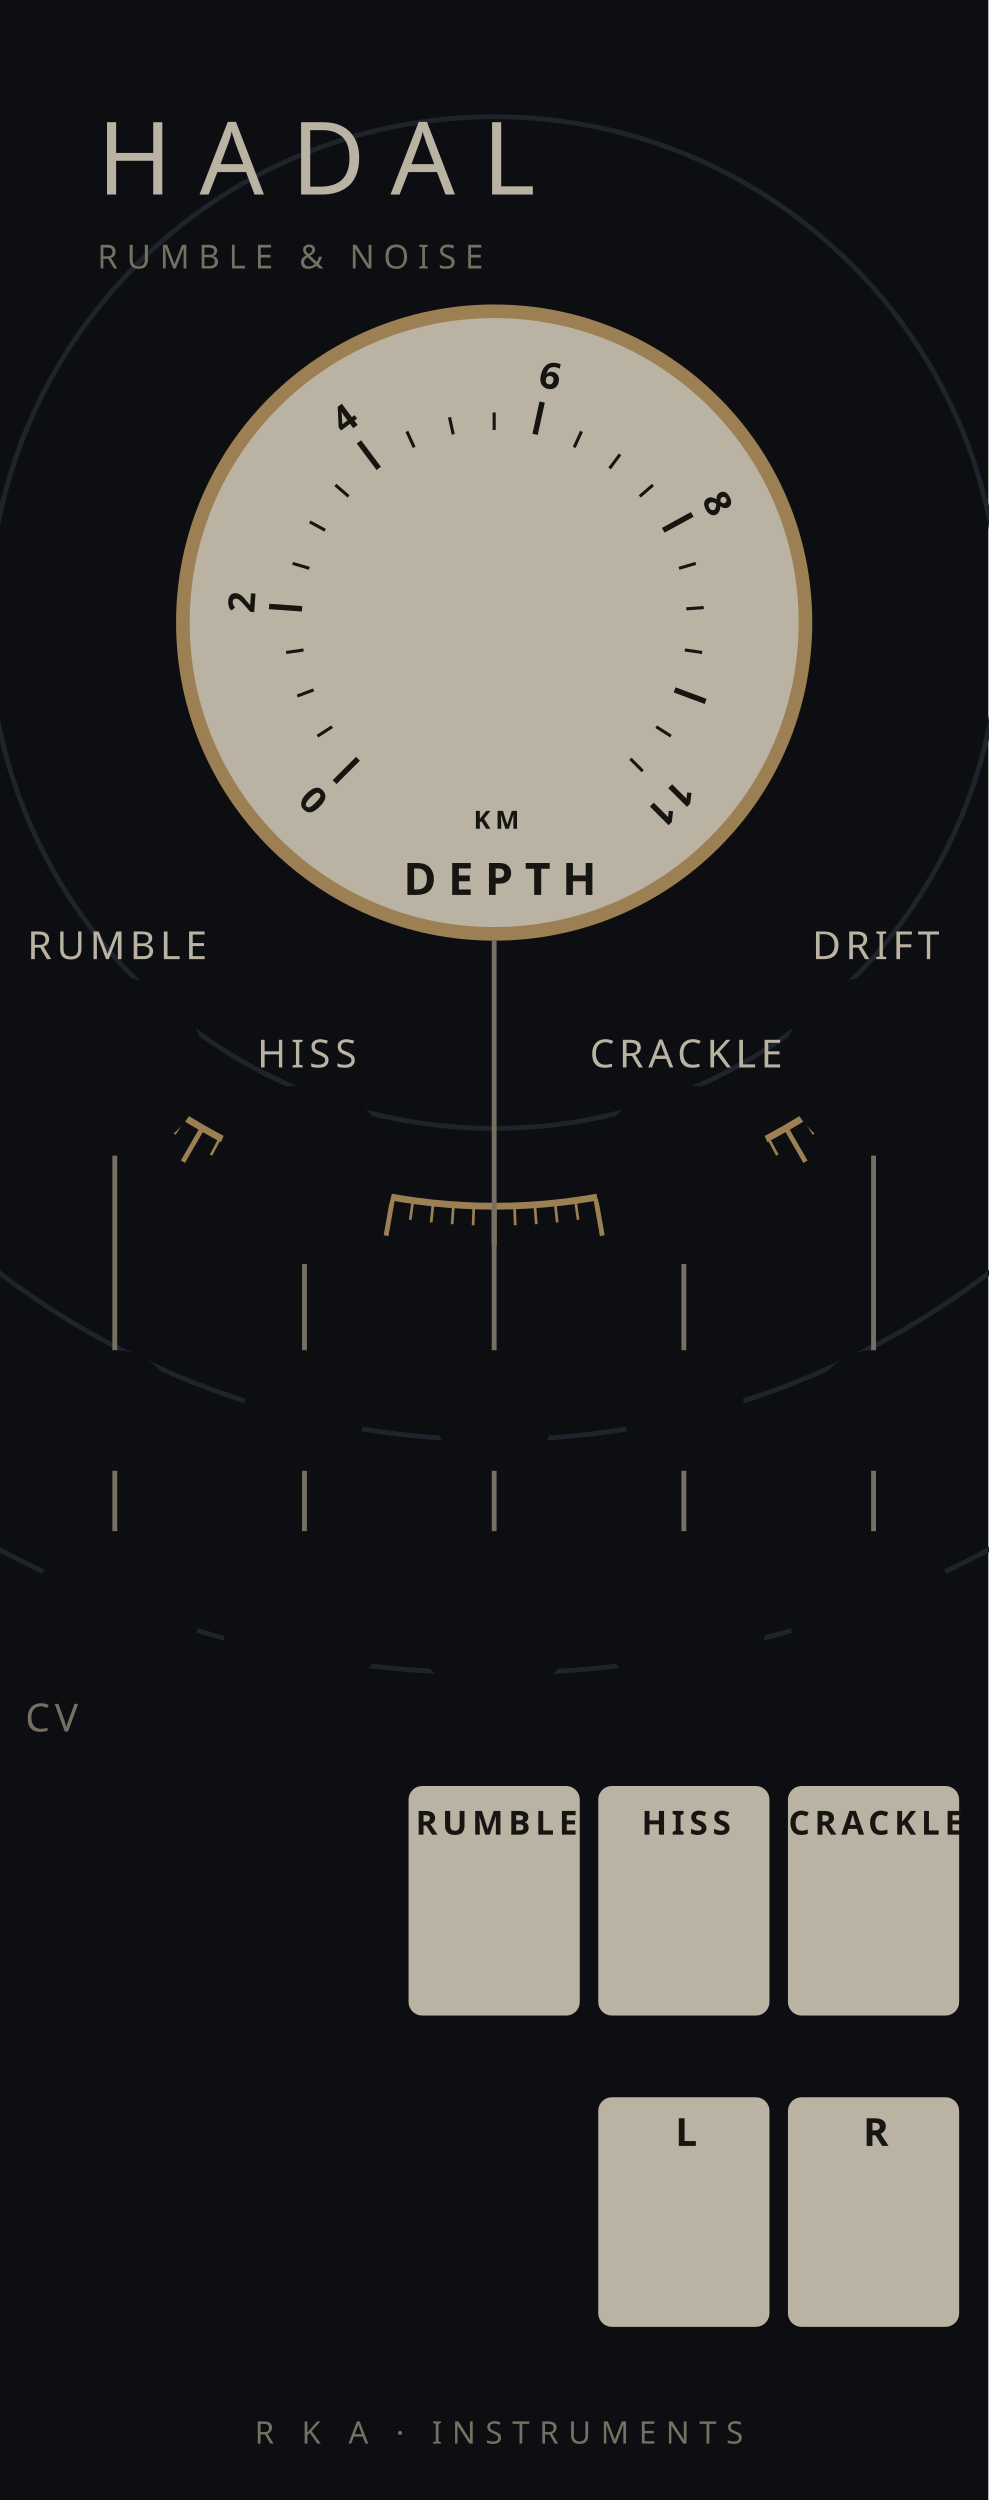
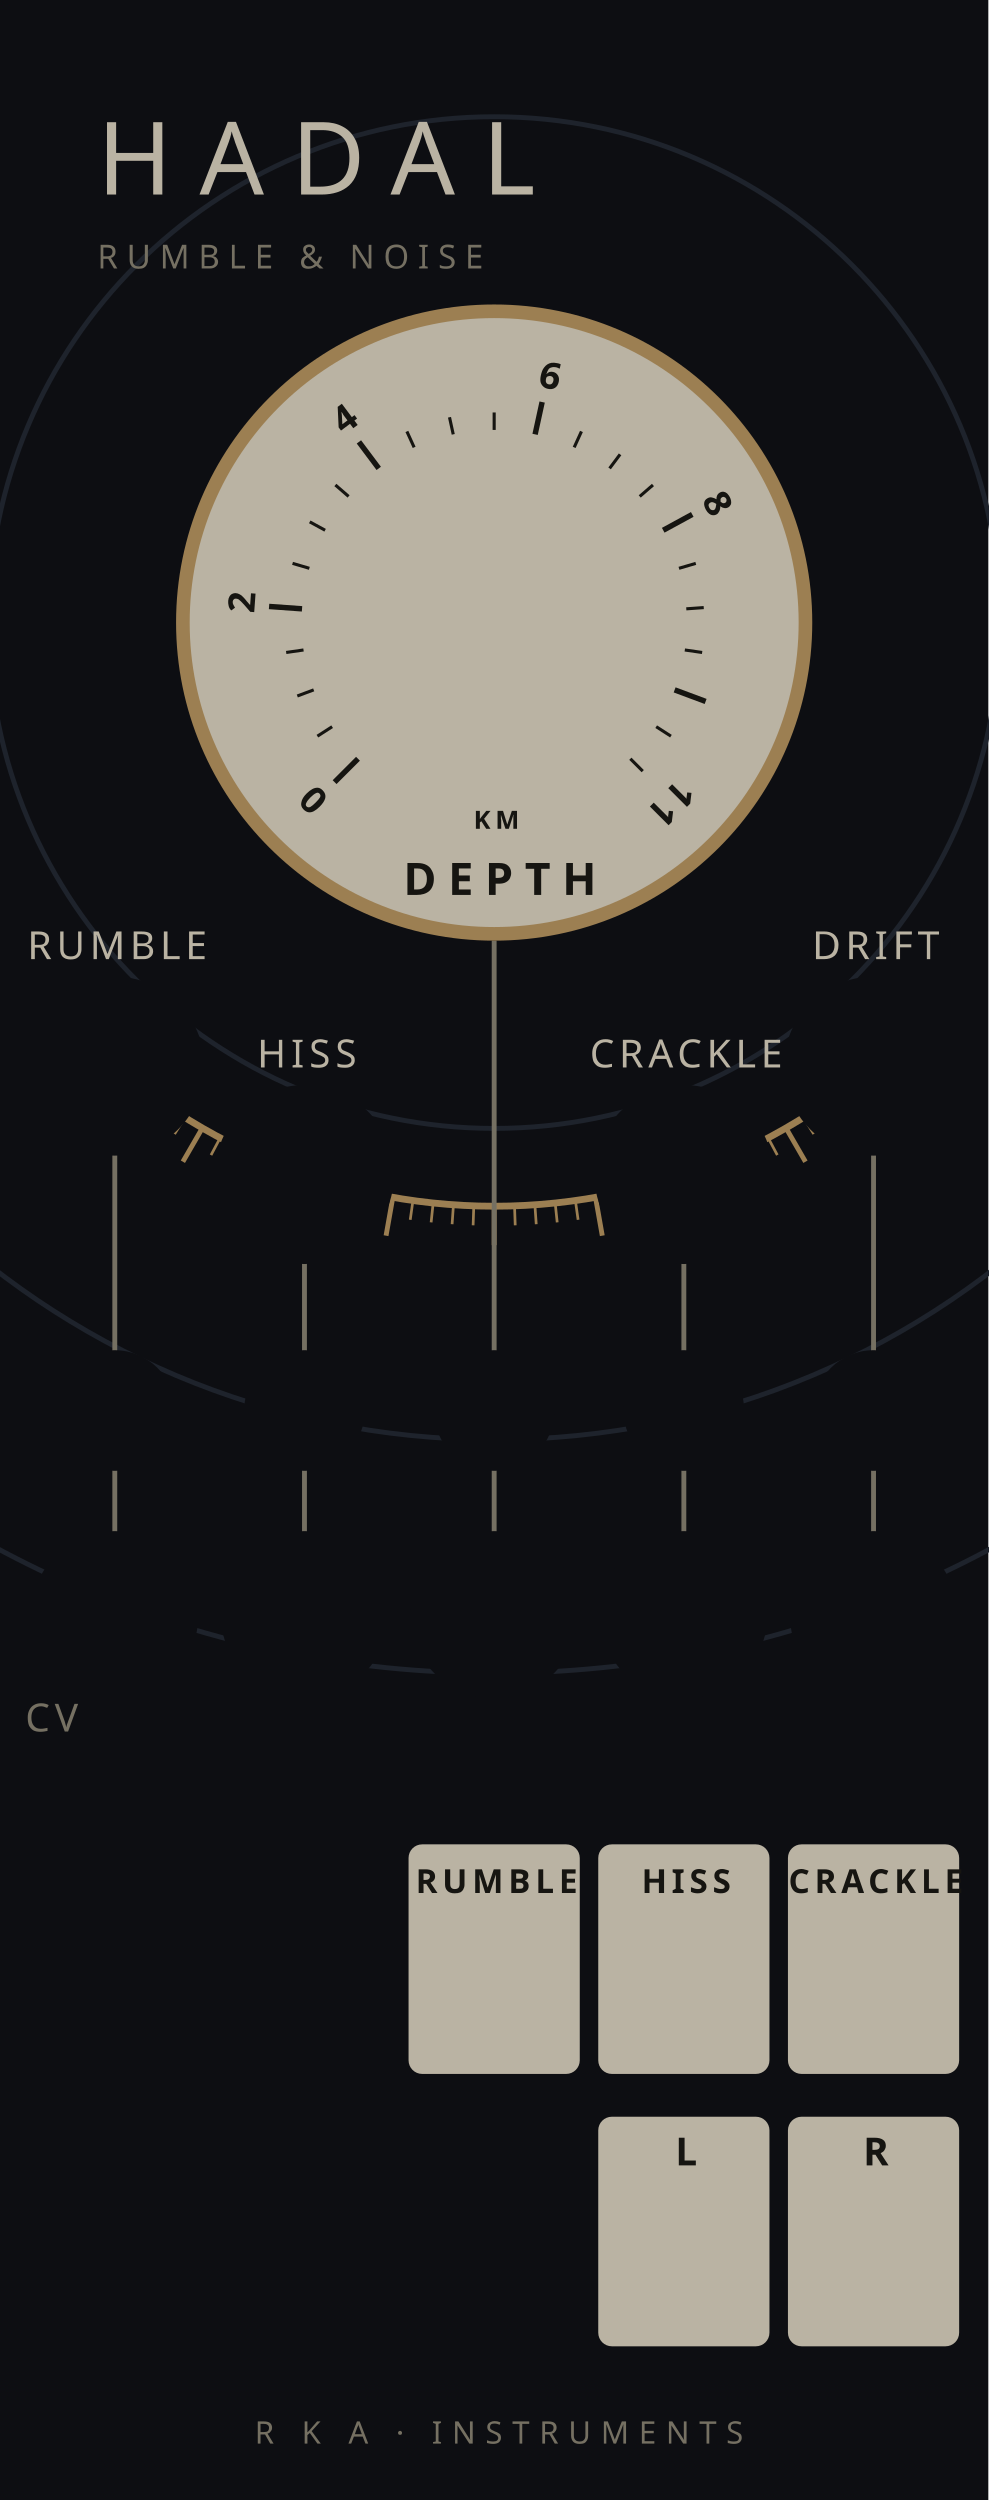
<svg xmlns="http://www.w3.org/2000/svg" width="50.80mm" height="128.5mm" viewBox="0 0 50.80 128.5">
  <rect width="50.80" height="128.5" fill="#0d0e12" />
  <circle cx="25.4" cy="32" r="26" fill="none" stroke="#1e232c" stroke-width="0.25" />
  <circle cx="25.4" cy="32" r="42" fill="none" stroke="#1e232c" stroke-width="0.25" />
  <circle cx="25.4" cy="32" r="54" fill="none" stroke="#1e232c" stroke-width="0.25" />
  <path d="M3.106 52.074A30 30 0 0 0 47.694 52.074" fill="none" stroke="#9c7f52" stroke-width="0.35" />
  <path d="M3.106 52.074L2.363 52.743 M3.82 52.84L3.1 53.534 M4.56 53.58L3.866 54.3 M5.326 54.294L4.657 55.037 M6.93 55.64L6.314 56.428 M7.766 56.271L7.179 57.08 M8.624 56.871L8.065 57.7 M9.502 57.441L8.973 58.289 M11.316 58.488L10.846 59.371 M12.249 58.964L11.81 59.863 M13.198 59.406L12.791 60.32 M14.162 59.816L13.787 60.743 M16.129 60.532L15.82 61.483 M17.131 60.838L16.855 61.799 M18.142 61.109L17.9 62.079 M19.163 61.344L18.955 62.323 M21.225 61.708L21.086 62.698 M22.264 61.836L22.16 62.83 M23.307 61.927L23.238 62.924 M24.353 61.982L24.318 62.981 M26.447 61.982L26.482 62.981 M27.493 61.927L27.562 62.924 M28.536 61.836L28.64 62.83 M29.575 61.708L29.714 62.698 M31.637 61.344L31.845 62.323 M32.658 61.109L32.9 62.079 M33.669 60.838L33.945 61.799 M34.671 60.532L34.98 61.483 M36.638 59.816L37.013 60.743 M37.602 59.406L38.009 60.32 M38.551 58.964L38.99 59.863 M39.484 58.488L39.954 59.371 M41.298 57.441L41.827 58.289 M42.176 56.871L42.735 57.7 M43.034 56.271L43.621 57.08 M43.87 55.64L44.486 56.428 M45.474 54.294L46.143 55.037 M46.24 53.58L46.934 54.3 M46.98 52.84L47.7 53.534 M47.694 52.074L48.437 52.743" fill="none" stroke="#9c7f52" stroke-width="0.14" />
  <path d="M6.116 54.981L4.831 56.513 M10.4 57.981L9.4 59.713 M15.139 60.191L14.455 62.07 M20.191 61.544L19.843 63.514 M25.4 62L25.4 64 M30.609 61.544L30.957 63.514 M35.661 60.191L36.345 62.07 M40.4 57.981L41.4 59.713 M44.684 54.981L45.969 56.513" fill="none" stroke="#9c7f52" stroke-width="0.25" />
  <path d="M5.9 79L5.9 72.5L5.9 59.1" fill="none" stroke="#757062" stroke-width="0.25" stroke-linejoin="round" />
  <path d="M15.65 79L15.65 72.5L15.65 64.67" fill="none" stroke="#757062" stroke-width="0.25" stroke-linejoin="round" />
  <path d="M25.4 79L25.4 72.5L25.4 48.35" fill="none" stroke="#757062" stroke-width="0.25" stroke-linejoin="round" />
  <path d="M35.15 79L35.15 72.5L35.15 64.67" fill="none" stroke="#757062" stroke-width="0.25" stroke-linejoin="round" />
  <path d="M44.9 79L44.9 72.5L44.9 59.1" fill="none" stroke="#757062" stroke-width="0.25" stroke-linejoin="round" />
  <circle cx="5.9" cy="54.8" r="4.6" fill="#0d0e12" />
  <circle cx="15.65" cy="60.37" r="4.6" fill="#0d0e12" />
  <circle cx="35.15" cy="60.37" r="4.6" fill="#0d0e12" />
  <circle cx="44.9" cy="54.8" r="4.6" fill="#0d0e12" />
  <circle cx="5.9" cy="72.5" r="3.1" fill="#0d0e12" />
  <circle cx="15.65" cy="72.5" r="3.1" fill="#0d0e12" />
  <circle cx="25.4" cy="72.5" r="3.1" fill="#0d0e12" />
  <circle cx="35.15" cy="72.5" r="3.1" fill="#0d0e12" />
  <circle cx="44.9" cy="72.5" r="3.1" fill="#0d0e12" />
  <circle cx="5.9" cy="83" r="4.3" fill="#0d0e12" />
  <circle cx="15.65" cy="83" r="4.3" fill="#0d0e12" />
  <circle cx="25.4" cy="83" r="4.3" fill="#0d0e12" />
  <circle cx="35.15" cy="83" r="4.3" fill="#0d0e12" />
  <circle cx="44.9" cy="83" r="4.3" fill="#0d0e12" />
  <circle cx="25.4" cy="32" r="16" fill="#bab3a3" stroke="#9c7f52" stroke-width="0.7" />
  <path d="M17.072 37.352L16.314 37.839 M16.124 35.46L15.281 35.774 M15.601 33.409L14.71 33.537 M15.901 29.211L15.037 28.957 M16.711 27.255L15.921 26.824 M17.918 25.517L17.238 24.928 M21.287 22.995L20.914 22.176 M23.296 22.326L23.104 21.447 M25.4 22.1L25.4 21.2 M29.513 22.995L29.886 22.176 M31.333 24.075L31.872 23.354 M32.882 25.517L33.562 24.928 M34.899 29.211L35.763 28.957 M35.275 31.294L36.172 31.23 M35.199 33.409L36.09 33.537 M33.728 37.352L34.486 37.839 M32.4 39L33.037 39.637" fill="none" stroke="#161511" stroke-width="0.16" />
  <path d="M18.4 39L17.198 40.202 M15.525 31.294L13.83 31.172 M19.467 24.075L18.448 22.714 M27.504 22.326L27.866 20.665 M34.089 27.255L35.581 26.441 M34.676 35.46L36.269 36.054" fill="none" stroke="#161511" stroke-width="0.28" />
-   <rect x="21" y="91.8" width="8.8" height="11.8" rx="0.7" fill="#bab3a3" />
-   <rect x="30.75" y="91.8" width="8.8" height="11.8" rx="0.7" fill="#bab3a3" />
-   <rect x="40.5" y="91.8" width="8.8" height="11.8" rx="0.7" fill="#bab3a3" />
-   <rect x="30.75" y="107.8" width="8.8" height="11.8" rx="0.7" fill="#bab3a3" />
-   <rect x="40.5" y="107.8" width="8.8" height="11.8" rx="0.7" fill="#bab3a3" />
+   <rect x="21" y="94.8" width="8.8" height="11.8" rx="0.7" fill="#bab3a3" />
+   <rect x="30.75" y="94.8" width="8.8" height="11.8" rx="0.7" fill="#bab3a3" />
+   <rect x="40.5" y="94.8" width="8.8" height="11.8" rx="0.7" fill="#bab3a3" />
+   <rect x="30.75" y="108.8" width="8.8" height="11.8" rx="0.7" fill="#bab3a3" />
+   <rect x="40.5" y="108.8" width="8.8" height="11.8" rx="0.7" fill="#bab3a3" />
  <text x="5.00" y="10.00" font-family="D-DIN Condensed" font-size="5.2" font-weight="normal" letter-spacing="1.4" text-anchor="start" fill="#bab3a3">HADAL</text>
  <text x="5.00" y="13.80" font-family="D-DIN Condensed" font-size="1.7" font-weight="normal" letter-spacing="0.45" text-anchor="start" fill="#757062">RUMBLE &amp; NOISE</text>
  <text x="16.80" y="40.73" font-family="D-DIN Condensed" font-size="1.9" font-weight="bold" letter-spacing="0.25" text-anchor="middle" fill="#161511" transform="rotate(-135 16.67 40.73)">0</text>
  <text x="13.21" y="31.12" font-family="D-DIN Condensed" font-size="1.9" font-weight="bold" letter-spacing="0.25" text-anchor="middle" fill="#161511" transform="rotate(-85.9 13.09 31.12)">2</text>
  <text x="18.13" y="22.12" font-family="D-DIN Condensed" font-size="1.9" font-weight="bold" letter-spacing="0.25" text-anchor="middle" fill="#161511" transform="rotate(-36.8 18.01 22.12)">4</text>
  <text x="28.15" y="19.94" font-family="D-DIN Condensed" font-size="1.9" font-weight="bold" letter-spacing="0.25" text-anchor="middle" fill="#161511" transform="rotate(12.3 28.03 19.94)">6</text>
  <text x="36.36" y="26.09" font-family="D-DIN Condensed" font-size="1.9" font-weight="bold" letter-spacing="0.25" text-anchor="middle" fill="#161511" transform="rotate(61.4 36.24 26.09)">8</text>
  <text x="34.25" y="40.73" font-family="D-DIN Condensed" font-size="1.9" font-weight="bold" letter-spacing="0.25" text-anchor="middle" fill="#161511" transform="rotate(135 34.13 40.73)">11</text>
  <text x="25.70" y="46.00" font-family="D-DIN Condensed" font-size="2.3" font-weight="bold" letter-spacing="0.6" text-anchor="middle" fill="#161511">DEPTH</text>
  <text x="6.03" y="49.30" font-family="D-DIN Condensed" font-size="2" font-weight="normal" letter-spacing="0.25" text-anchor="middle" fill="#bab3a3">RUMBLE</text>
  <text x="15.78" y="54.87" font-family="D-DIN Condensed" font-size="2" font-weight="normal" letter-spacing="0.25" text-anchor="middle" fill="#bab3a3">HISS</text>
  <text x="35.27" y="54.87" font-family="D-DIN Condensed" font-size="2" font-weight="normal" letter-spacing="0.25" text-anchor="middle" fill="#bab3a3">CRACKLE</text>
  <text x="45.02" y="49.30" font-family="D-DIN Condensed" font-size="2" font-weight="normal" letter-spacing="0.25" text-anchor="middle" fill="#bab3a3">DRIFT</text>
-   <text x="25.52" y="94.30" font-family="D-DIN Condensed" font-size="1.7" font-weight="bold" letter-spacing="0.25" text-anchor="middle" fill="#161511">RUMBLE</text>
-   <text x="35.27" y="94.30" font-family="D-DIN Condensed" font-size="1.7" font-weight="bold" letter-spacing="0.25" text-anchor="middle" fill="#161511">HISS</text>
-   <text x="45.02" y="94.30" font-family="D-DIN Condensed" font-size="1.7" font-weight="bold" letter-spacing="0.25" text-anchor="middle" fill="#161511">CRACKLE</text>
-   <text x="35.27" y="110.30" font-family="D-DIN Condensed" font-size="2" font-weight="bold" letter-spacing="0.25" text-anchor="middle" fill="#161511">L</text>
-   <text x="45.02" y="110.30" font-family="D-DIN Condensed" font-size="2" font-weight="bold" letter-spacing="0.25" text-anchor="middle" fill="#161511">R</text>
+   <text x="25.52" y="97.30" font-family="D-DIN Condensed" font-size="1.7" font-weight="bold" letter-spacing="0.25" text-anchor="middle" fill="#161511">RUMBLE</text>
+   <text x="35.27" y="97.30" font-family="D-DIN Condensed" font-size="1.7" font-weight="bold" letter-spacing="0.25" text-anchor="middle" fill="#161511">HISS</text>
+   <text x="45.02" y="97.30" font-family="D-DIN Condensed" font-size="1.7" font-weight="bold" letter-spacing="0.25" text-anchor="middle" fill="#161511">CRACKLE</text>
+   <text x="35.27" y="111.30" font-family="D-DIN Condensed" font-size="2" font-weight="bold" letter-spacing="0.25" text-anchor="middle" fill="#161511">L</text>
+   <text x="45.02" y="111.30" font-family="D-DIN Condensed" font-size="2" font-weight="bold" letter-spacing="0.25" text-anchor="middle" fill="#161511">R</text>
  <text x="1.30" y="89.00" font-family="D-DIN Condensed" font-size="2" font-weight="normal" letter-spacing="0.25" text-anchor="start" fill="#757062">CV</text>
  <text x="25.52" y="42.60" font-family="D-DIN Condensed" font-size="1.3" font-weight="bold" letter-spacing="0.25" text-anchor="middle" fill="#161511">KM</text>
  <text x="25.65" y="125.60" font-family="D-DIN Condensed" font-size="1.6" font-weight="normal" letter-spacing="0.5" text-anchor="middle" fill="#757062">R K A · INSTRUMENTS</text>
  <g id="components" style="display:none">
    <circle id="param-DEPTH" cx="25.4" cy="32.0" r="1" fill="#ff0000" />
    <circle id="param-RUMBLE" cx="5.9" cy="54.8" r="1" fill="#ff0000" />
    <circle id="param-HISS" cx="15.65" cy="60.37" r="1" fill="#ff0000" />
    <circle id="param-CRACKLE" cx="35.15" cy="60.37" r="1" fill="#ff0000" />
    <circle id="param-DRIFT" cx="44.9" cy="54.8" r="1" fill="#ff0000" />
    <circle id="param-RUMBLE_ATT" cx="5.9" cy="72.5" r="1" fill="#ff0000" />
    <circle id="param-HISS_ATT" cx="15.65" cy="72.5" r="1" fill="#ff0000" />
    <circle id="param-DEPTH_ATT" cx="25.4" cy="72.5" r="1" fill="#ff0000" />
    <circle id="param-CRACKLE_ATT" cx="35.15" cy="72.5" r="1" fill="#ff0000" />
    <circle id="param-DRIFT_ATT" cx="44.9" cy="72.5" r="1" fill="#ff0000" />
    <circle id="input-RUMBLE_CV" cx="5.9" cy="83.0" r="1" fill="#00ff00" />
    <circle id="input-HISS_CV" cx="15.65" cy="83.0" r="1" fill="#00ff00" />
    <circle id="input-DEPTH_CV" cx="25.4" cy="83.0" r="1" fill="#00ff00" />
    <circle id="input-CRACKLE_CV" cx="35.15" cy="83.0" r="1" fill="#00ff00" />
    <circle id="input-DRIFT_CV" cx="44.9" cy="83.0" r="1" fill="#00ff00" />
-     <circle id="output-RUMBLE" cx="25.4" cy="99.0" r="1" fill="#0000ff" />
-     <circle id="output-HISS" cx="35.15" cy="99.0" r="1" fill="#0000ff" />
-     <circle id="output-CRACKLE" cx="44.9" cy="99.0" r="1" fill="#0000ff" />
-     <circle id="output-L" cx="35.15" cy="115.0" r="1" fill="#0000ff" />
-     <circle id="output-R" cx="44.9" cy="115.0" r="1" fill="#0000ff" />
+     <circle id="output-RUMBLE" cx="25.4" cy="102.0" r="1" fill="#0000ff" />
+     <circle id="output-HISS" cx="35.15" cy="102.0" r="1" fill="#0000ff" />
+     <circle id="output-CRACKLE" cx="44.9" cy="102.0" r="1" fill="#0000ff" />
+     <circle id="output-L" cx="35.15" cy="116.0" r="1" fill="#0000ff" />
+     <circle id="output-R" cx="44.9" cy="116.0" r="1" fill="#0000ff" />
  </g>
</svg>
